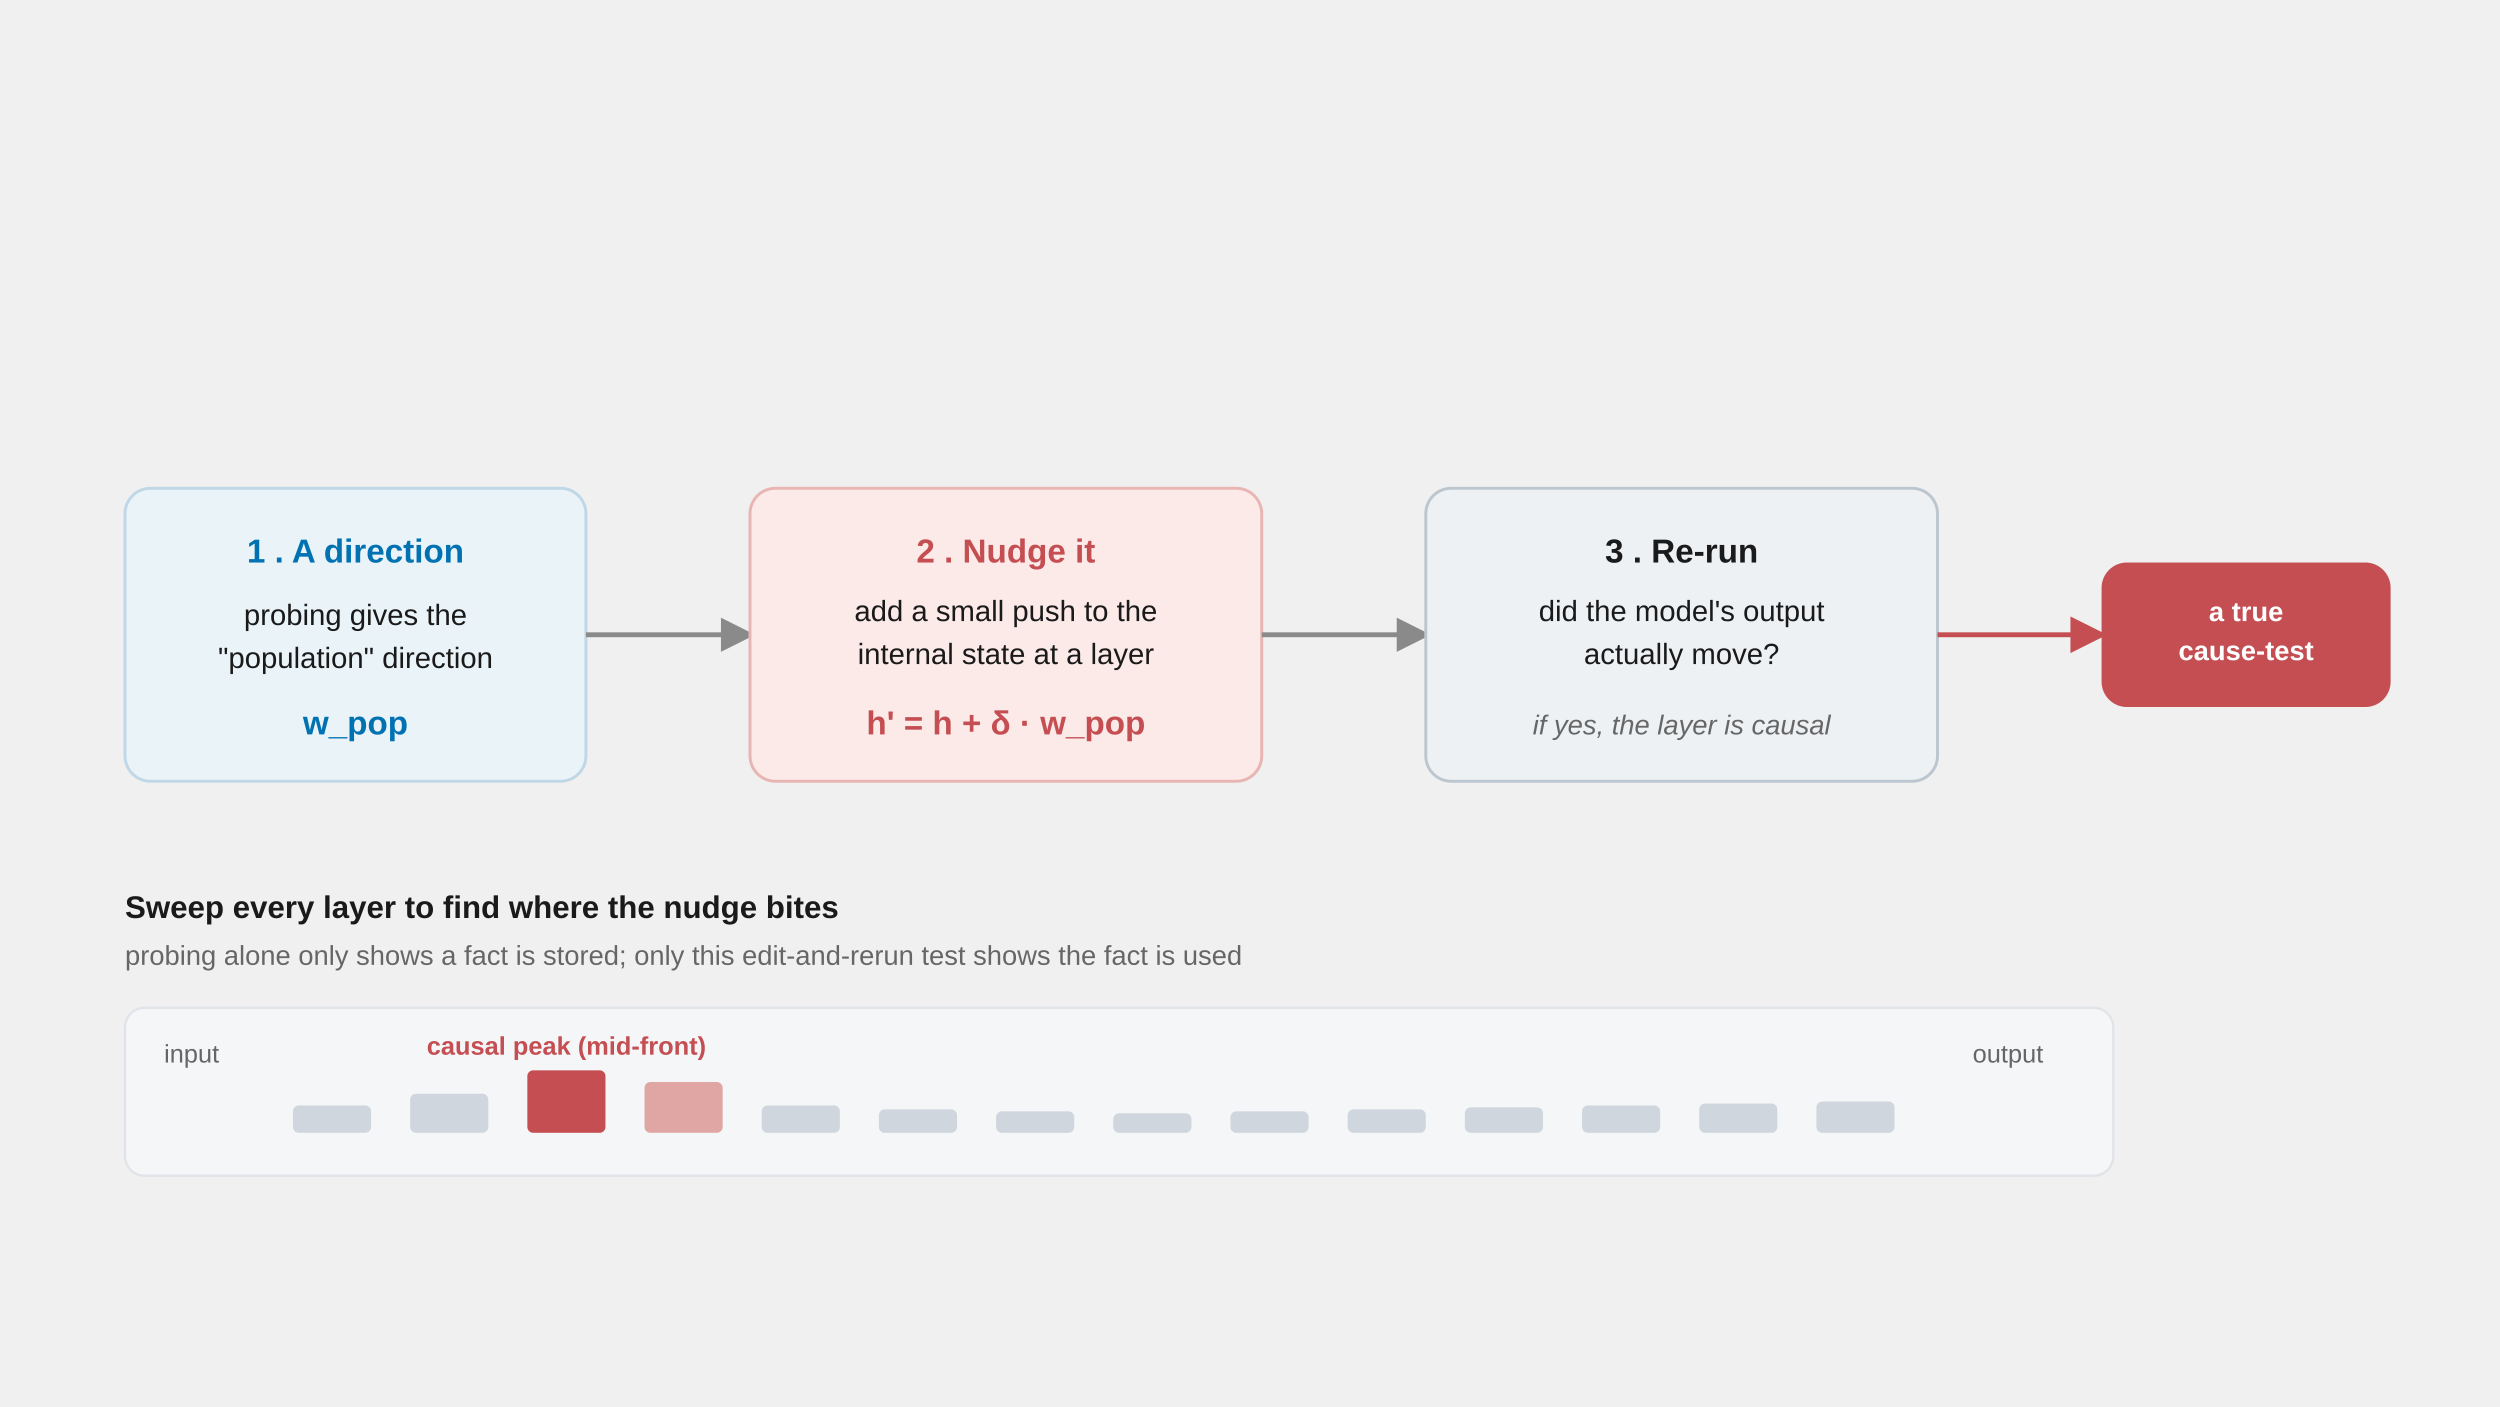
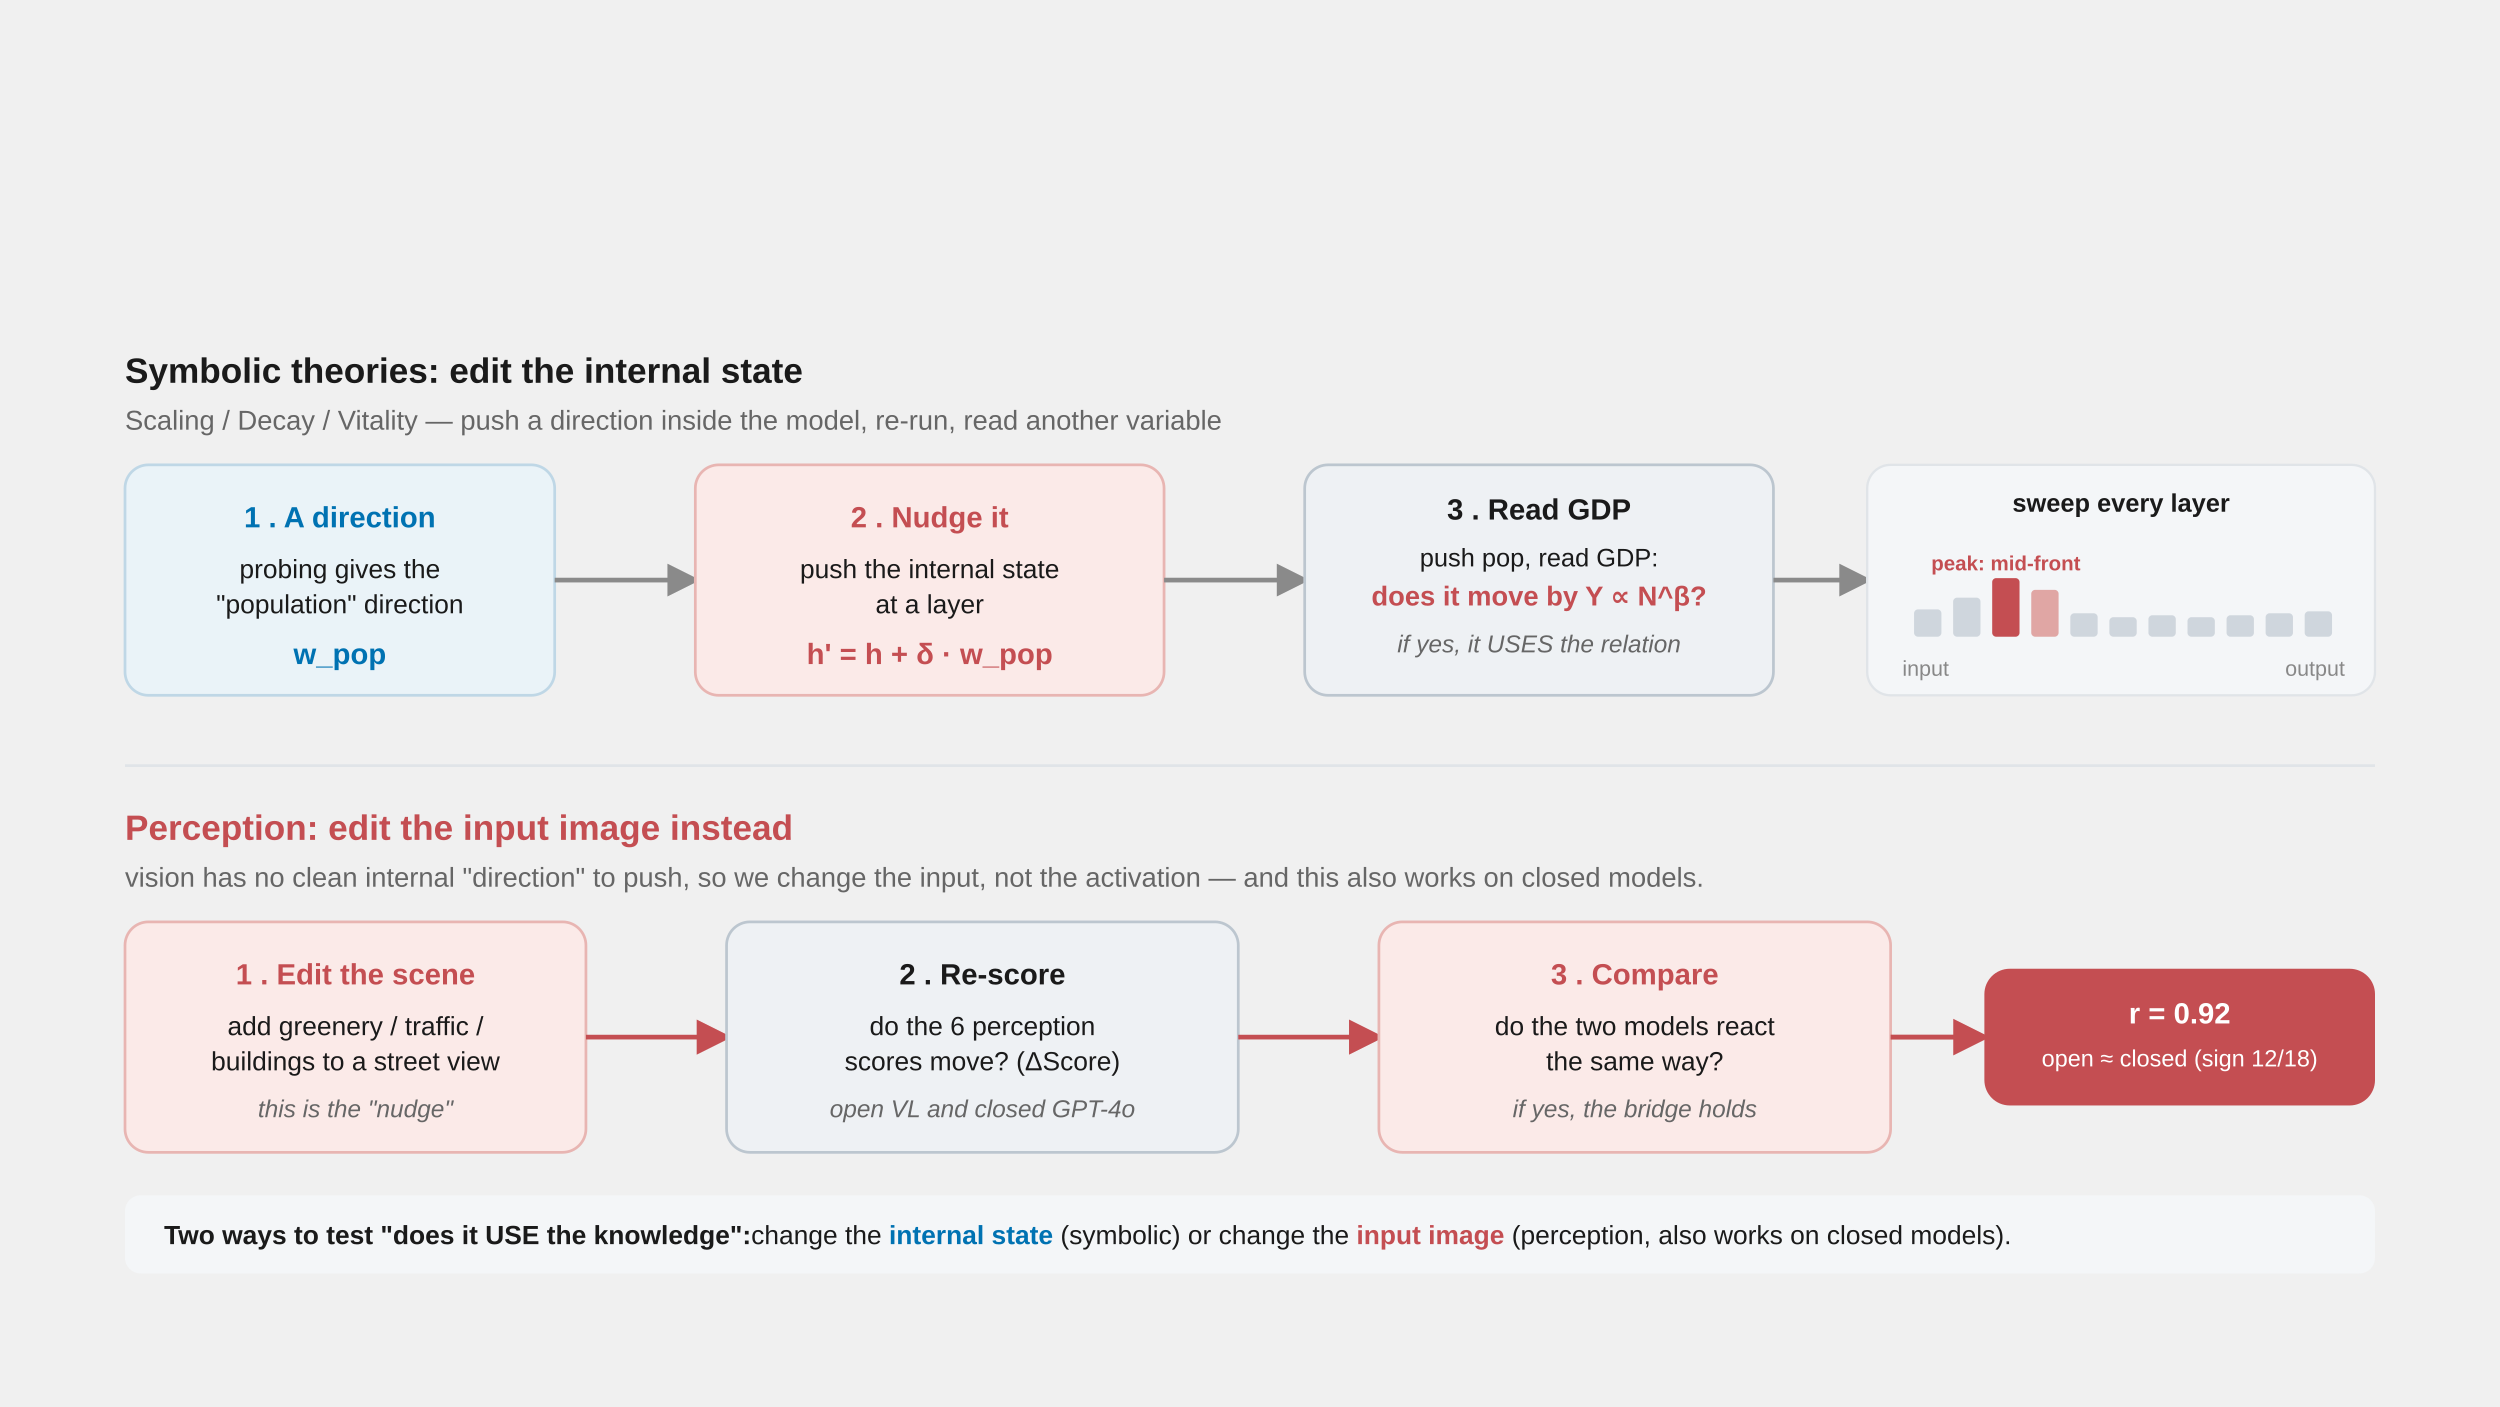
<svg xmlns="http://www.w3.org/2000/svg" viewBox="0 0 1280 720" width="1280" height="720">
  <defs>
    <marker id="cg" viewBox="0 0 10 10" refX="8.5" refY="5" markerWidth="7" markerHeight="7" orient="auto-start-reverse">
      <path d="M0,0 L10,5 L0,10 z" fill="#8A8A8A" />
    </marker>
    <marker id="cr" viewBox="0 0 10 10" refX="8.5" refY="5" markerWidth="7.5" markerHeight="7.5" orient="auto-start-reverse">
      <path d="M0,0 L10,5 L0,10 z" fill="#C44E52" />
    </marker>
  </defs>
-   <rect x="64" y="250" width="236" height="150" rx="13" fill="#EAF3F8" stroke="#BFD7E6" stroke-width="1.5" />
-   <text x="182" y="288" text-anchor="middle" font-family="'Segoe UI', Arial, sans-serif" font-size="17" font-weight="700" fill="#0072B2">1 . A direction</text>
-   <text x="182" y="320" text-anchor="middle" font-family="'Segoe UI', Arial, sans-serif" font-size="15" fill="#1A1A1A">probing gives the</text>
-   <text x="182" y="342" text-anchor="middle" font-family="'Segoe UI', Arial, sans-serif" font-size="15" fill="#1A1A1A">"population" direction</text>
-   <text x="182" y="376" text-anchor="middle" font-family="'Segoe UI', Arial, sans-serif" font-size="17" font-weight="700" fill="#0072B2">w_pop</text>
-   <line x1="300" y1="325" x2="384" y2="325" stroke="#8A8A8A" stroke-width="2.5" marker-end="url(#cg)" />
-   <rect x="384" y="250" width="262" height="150" rx="13" fill="#FBEAE8" stroke="#E8B5B2" stroke-width="1.5" />
-   <text x="515" y="288" text-anchor="middle" font-family="'Segoe UI', Arial, sans-serif" font-size="17" font-weight="700" fill="#C44E52">2 . Nudge it</text>
-   <text x="515" y="318" text-anchor="middle" font-family="'Segoe UI', Arial, sans-serif" font-size="15" fill="#1A1A1A">add a small push to the</text>
-   <text x="515" y="340" text-anchor="middle" font-family="'Segoe UI', Arial, sans-serif" font-size="15" fill="#1A1A1A">internal state at a layer</text>
-   <text x="515" y="376" text-anchor="middle" font-family="'Segoe UI', Arial, sans-serif" font-size="17" font-weight="700" fill="#C44E52">h' = h + δ · w_pop</text>
-   <line x1="646" y1="325" x2="730" y2="325" stroke="#8A8A8A" stroke-width="2.5" marker-end="url(#cg)" />
-   <rect x="730" y="250" width="262" height="150" rx="13" fill="#eef1f4" stroke="#bcc6cf" stroke-width="1.5" />
-   <text x="861" y="288" text-anchor="middle" font-family="'Segoe UI', Arial, sans-serif" font-size="17" font-weight="700" fill="#1A1A1A">3 . Re-run</text>
-   <text x="861" y="318" text-anchor="middle" font-family="'Segoe UI', Arial, sans-serif" font-size="15" fill="#1A1A1A">did the model's output</text>
-   <text x="861" y="340" text-anchor="middle" font-family="'Segoe UI', Arial, sans-serif" font-size="15" fill="#1A1A1A">actually move?</text>
-   <text x="861" y="376" text-anchor="middle" font-family="'Segoe UI', Arial, sans-serif" font-size="14" font-style="italic" fill="#666666">if yes, the layer is causal</text>
-   <line x1="992" y1="325" x2="1076" y2="325" stroke="#C44E52" stroke-width="2.5" marker-end="url(#cr)" />
-   <rect x="1076" y="288" width="148" height="74" rx="13" fill="#C44E52" />
-   <text x="1150" y="318" text-anchor="middle" font-family="'Segoe UI', Arial, sans-serif" font-size="14" font-weight="700" fill="#FFFFFF">a true</text>
-   <text x="1150" y="338" text-anchor="middle" font-family="'Segoe UI', Arial, sans-serif" font-size="14" font-weight="700" fill="#FFFFFF">cause-test</text>
-   <text x="64" y="470" font-family="'Segoe UI', Arial, sans-serif" font-size="16" font-weight="700" fill="#1A1A1A">Sweep every layer to find where the nudge bites</text>
-   <text x="64" y="494" font-family="'Segoe UI', Arial, sans-serif" font-size="14" fill="#666666">probing alone only shows a fact is stored; only this edit-and-rerun test shows the fact is used</text>
-   <rect x="64" y="516" width="1018" height="86" rx="10" fill="#F4F6F8" stroke="#E0E4E8" stroke-width="1.2" />
-   <text x="84" y="544" font-family="'Segoe UI', Arial, sans-serif" font-size="13" fill="#666666">input</text>
-   <text x="1010" y="544" font-family="'Segoe UI', Arial, sans-serif" font-size="13" fill="#666666">output</text>
-   <rect x="150" y="566" width="40" height="14" rx="3" fill="#cfd6dd" />
-   <rect x="210" y="560" width="40" height="20" rx="3" fill="#cfd6dd" />
-   <rect x="270" y="548" width="40" height="32" rx="3" fill="#C44E52" />
-   <rect x="330" y="554" width="40" height="26" rx="3" fill="#e0a6a4" />
-   <rect x="390" y="566" width="40" height="14" rx="3" fill="#cfd6dd" />
-   <rect x="450" y="568" width="40" height="12" rx="3" fill="#cfd6dd" />
-   <rect x="510" y="569" width="40" height="11" rx="3" fill="#cfd6dd" />
-   <rect x="570" y="570" width="40" height="10" rx="3" fill="#cfd6dd" />
-   <rect x="630" y="569" width="40" height="11" rx="3" fill="#cfd6dd" />
-   <rect x="690" y="568" width="40" height="12" rx="3" fill="#cfd6dd" />
-   <rect x="750" y="567" width="40" height="13" rx="3" fill="#cfd6dd" />
-   <rect x="810" y="566" width="40" height="14" rx="3" fill="#cfd6dd" />
-   <rect x="870" y="565" width="40" height="15" rx="3" fill="#cfd6dd" />
-   <rect x="930" y="564" width="40" height="16" rx="3" fill="#cfd6dd" />
-   <text x="290" y="540" text-anchor="middle" font-family="'Segoe UI', Arial, sans-serif" font-size="13" font-weight="700" fill="#C44E52">causal peak (mid-front)</text>
+   <text x="64" y="196" font-family="'Segoe UI', Arial, sans-serif" font-size="18" font-weight="700" fill="#1A1A1A">Symbolic theories: edit the internal state</text>
+   <text x="64" y="220" font-family="'Segoe UI', Arial, sans-serif" font-size="14" fill="#666666">Scaling / Decay / Vitality — push a direction inside the model, re-run, read another variable</text>
+   <rect x="64" y="238" width="220" height="118" rx="12" fill="#EAF3F8" stroke="#BFD7E6" stroke-width="1.4" />
+   <text x="174" y="270" text-anchor="middle" font-family="'Segoe UI', Arial, sans-serif" font-size="15" font-weight="700" fill="#0072B2">1 . A direction</text>
+   <text x="174" y="296" text-anchor="middle" font-family="'Segoe UI', Arial, sans-serif" font-size="13.5" fill="#1A1A1A">probing gives the</text>
+   <text x="174" y="314" text-anchor="middle" font-family="'Segoe UI', Arial, sans-serif" font-size="13.5" fill="#1A1A1A">"population" direction</text>
+   <text x="174" y="340" text-anchor="middle" font-family="'Segoe UI', Arial, sans-serif" font-size="15" font-weight="700" fill="#0072B2">w_pop</text>
+   <line x1="284" y1="297" x2="356" y2="297" stroke="#8A8A8A" stroke-width="2.4" marker-end="url(#cg)" />
+   <rect x="356" y="238" width="240" height="118" rx="12" fill="#FBEAE8" stroke="#E8B5B2" stroke-width="1.4" />
+   <text x="476" y="270" text-anchor="middle" font-family="'Segoe UI', Arial, sans-serif" font-size="15" font-weight="700" fill="#C44E52">2 . Nudge it</text>
+   <text x="476" y="296" text-anchor="middle" font-family="'Segoe UI', Arial, sans-serif" font-size="13.5" fill="#1A1A1A">push the internal state</text>
+   <text x="476" y="314" text-anchor="middle" font-family="'Segoe UI', Arial, sans-serif" font-size="13.5" fill="#1A1A1A">at a layer</text>
+   <text x="476" y="340" text-anchor="middle" font-family="'Segoe UI', Arial, sans-serif" font-size="15" font-weight="700" fill="#C44E52">h' = h + δ · w_pop</text>
+   <line x1="596" y1="297" x2="668" y2="297" stroke="#8A8A8A" stroke-width="2.4" marker-end="url(#cg)" />
+   <rect x="668" y="238" width="240" height="118" rx="12" fill="#eef1f4" stroke="#bcc6cf" stroke-width="1.4" />
+   <text x="788" y="266" text-anchor="middle" font-family="'Segoe UI', Arial, sans-serif" font-size="15" font-weight="700" fill="#1A1A1A">3 . Read GDP</text>
+   <text x="788" y="290" text-anchor="middle" font-family="'Segoe UI', Arial, sans-serif" font-size="13" fill="#1A1A1A">push pop, read GDP:</text>
+   <text x="788" y="310" text-anchor="middle" font-family="'Segoe UI', Arial, sans-serif" font-size="14" font-weight="700" fill="#C44E52">does it move by Y ∝ N^β?</text>
+   <text x="788" y="334" text-anchor="middle" font-family="'Segoe UI', Arial, sans-serif" font-size="12.5" font-style="italic" fill="#666666">if yes, it USES the relation</text>
+   <line x1="908" y1="297" x2="956" y2="297" stroke="#8A8A8A" stroke-width="2.4" marker-end="url(#cg)" />
+   <rect x="956" y="238" width="260" height="118" rx="12" fill="#F4F6F8" stroke="#E0E4E8" stroke-width="1.2" />
+   <text x="1086" y="262" text-anchor="middle" font-family="'Segoe UI', Arial, sans-serif" font-size="13" font-weight="700" fill="#1A1A1A">sweep every layer</text>
+   <text x="974" y="346" font-family="'Segoe UI', Arial, sans-serif" font-size="11" fill="#888888">input</text>
+   <text x="1170" y="346" font-family="'Segoe UI', Arial, sans-serif" font-size="11" fill="#888888">output</text>
+   <rect x="980" y="312" width="14" height="14" rx="2" fill="#cfd6dd" />
+   <rect x="1000" y="306" width="14" height="20" rx="2" fill="#cfd6dd" />
+   <rect x="1020" y="296" width="14" height="30" rx="2" fill="#C44E52" />
+   <rect x="1040" y="302" width="14" height="24" rx="2" fill="#e0a6a4" />
+   <rect x="1060" y="314" width="14" height="12" rx="2" fill="#cfd6dd" />
+   <rect x="1080" y="316" width="14" height="10" rx="2" fill="#cfd6dd" />
+   <rect x="1100" y="315" width="14" height="11" rx="2" fill="#cfd6dd" />
+   <rect x="1120" y="316" width="14" height="10" rx="2" fill="#cfd6dd" />
+   <rect x="1140" y="315" width="14" height="11" rx="2" fill="#cfd6dd" />
+   <rect x="1160" y="314" width="14" height="12" rx="2" fill="#cfd6dd" />
+   <rect x="1180" y="313" width="14" height="13" rx="2" fill="#cfd6dd" />
+   <text x="1027" y="292" text-anchor="middle" font-family="'Segoe UI', Arial, sans-serif" font-size="10.5" font-weight="700" fill="#C44E52">peak: mid-front</text>
+   <line x1="64" y1="392" x2="1216" y2="392" stroke="#E0E4E8" stroke-width="1.4" />
+   <text x="64" y="430" font-family="'Segoe UI', Arial, sans-serif" font-size="18" font-weight="700" fill="#C44E52">Perception: edit the input image instead</text>
+   <text x="64" y="454" font-family="'Segoe UI', Arial, sans-serif" font-size="14" fill="#666666">vision has no clean internal "direction" to push, so we change the input, not the activation — and this also works on closed models.</text>
+   <rect x="64" y="472" width="236" height="118" rx="12" fill="#FBEAE8" stroke="#E8B5B2" stroke-width="1.4" />
+   <text x="182" y="504" text-anchor="middle" font-family="'Segoe UI', Arial, sans-serif" font-size="15" font-weight="700" fill="#C44E52">1 . Edit the scene</text>
+   <text x="182" y="530" text-anchor="middle" font-family="'Segoe UI', Arial, sans-serif" font-size="13.5" fill="#1A1A1A">add greenery / traffic /</text>
+   <text x="182" y="548" text-anchor="middle" font-family="'Segoe UI', Arial, sans-serif" font-size="13.5" fill="#1A1A1A">buildings to a street view</text>
+   <text x="182" y="572" text-anchor="middle" font-family="'Segoe UI', Arial, sans-serif" font-size="12.5" font-style="italic" fill="#666666">this is the "nudge"</text>
+   <line x1="300" y1="531" x2="372" y2="531" stroke="#C44E52" stroke-width="2.4" marker-end="url(#cr)" />
+   <rect x="372" y="472" width="262" height="118" rx="12" fill="#eef1f4" stroke="#bcc6cf" stroke-width="1.4" />
+   <text x="503" y="504" text-anchor="middle" font-family="'Segoe UI', Arial, sans-serif" font-size="15" font-weight="700" fill="#1A1A1A">2 . Re-score</text>
+   <text x="503" y="530" text-anchor="middle" font-family="'Segoe UI', Arial, sans-serif" font-size="13.5" fill="#1A1A1A">do the 6 perception</text>
+   <text x="503" y="548" text-anchor="middle" font-family="'Segoe UI', Arial, sans-serif" font-size="13.5" fill="#1A1A1A">scores move? (ΔScore)</text>
+   <text x="503" y="572" text-anchor="middle" font-family="'Segoe UI', Arial, sans-serif" font-size="12.5" font-style="italic" fill="#666666">open VL and closed GPT-4o</text>
+   <line x1="634" y1="531" x2="706" y2="531" stroke="#C44E52" stroke-width="2.4" marker-end="url(#cr)" />
+   <rect x="706" y="472" width="262" height="118" rx="12" fill="#FBEAE8" stroke="#E8B5B2" stroke-width="1.4" />
+   <text x="837" y="504" text-anchor="middle" font-family="'Segoe UI', Arial, sans-serif" font-size="15" font-weight="700" fill="#C44E52">3 . Compare</text>
+   <text x="837" y="530" text-anchor="middle" font-family="'Segoe UI', Arial, sans-serif" font-size="13.5" fill="#1A1A1A">do the two models react</text>
+   <text x="837" y="548" text-anchor="middle" font-family="'Segoe UI', Arial, sans-serif" font-size="13.5" fill="#1A1A1A">the same way?</text>
+   <text x="837" y="572" text-anchor="middle" font-family="'Segoe UI', Arial, sans-serif" font-size="12.5" font-style="italic" fill="#666666">if yes, the bridge holds</text>
+   <line x1="968" y1="531" x2="1016" y2="531" stroke="#C44E52" stroke-width="2.5" marker-end="url(#cr)" />
+   <rect x="1016" y="496" width="200" height="70" rx="13" fill="#C44E52" />
+   <text x="1116" y="524" text-anchor="middle" font-family="'Segoe UI', Arial, sans-serif" font-size="15" font-weight="700" fill="#FFFFFF">r = 0.92</text>
+   <text x="1116" y="546" text-anchor="middle" font-family="'Segoe UI', Arial, sans-serif" font-size="12" fill="#FFFFFF">open ≈ closed (sign 12/18)</text>
+   <rect x="64" y="612" width="1152" height="40" rx="8" fill="#F4F6F8" />
+   <text x="84" y="637" font-family="'Segoe UI', Arial, sans-serif" font-size="13.5" fill="#1A1A1A">
+     <tspan font-weight="700" fill="#1A1A1A">Two ways to test "does it USE the knowledge": </tspan>change the <tspan font-weight="700" fill="#0072B2">internal state</tspan> (symbolic) or change the <tspan font-weight="700" fill="#C44E52">input image</tspan> (perception, also works on closed models).</text>
</svg>
